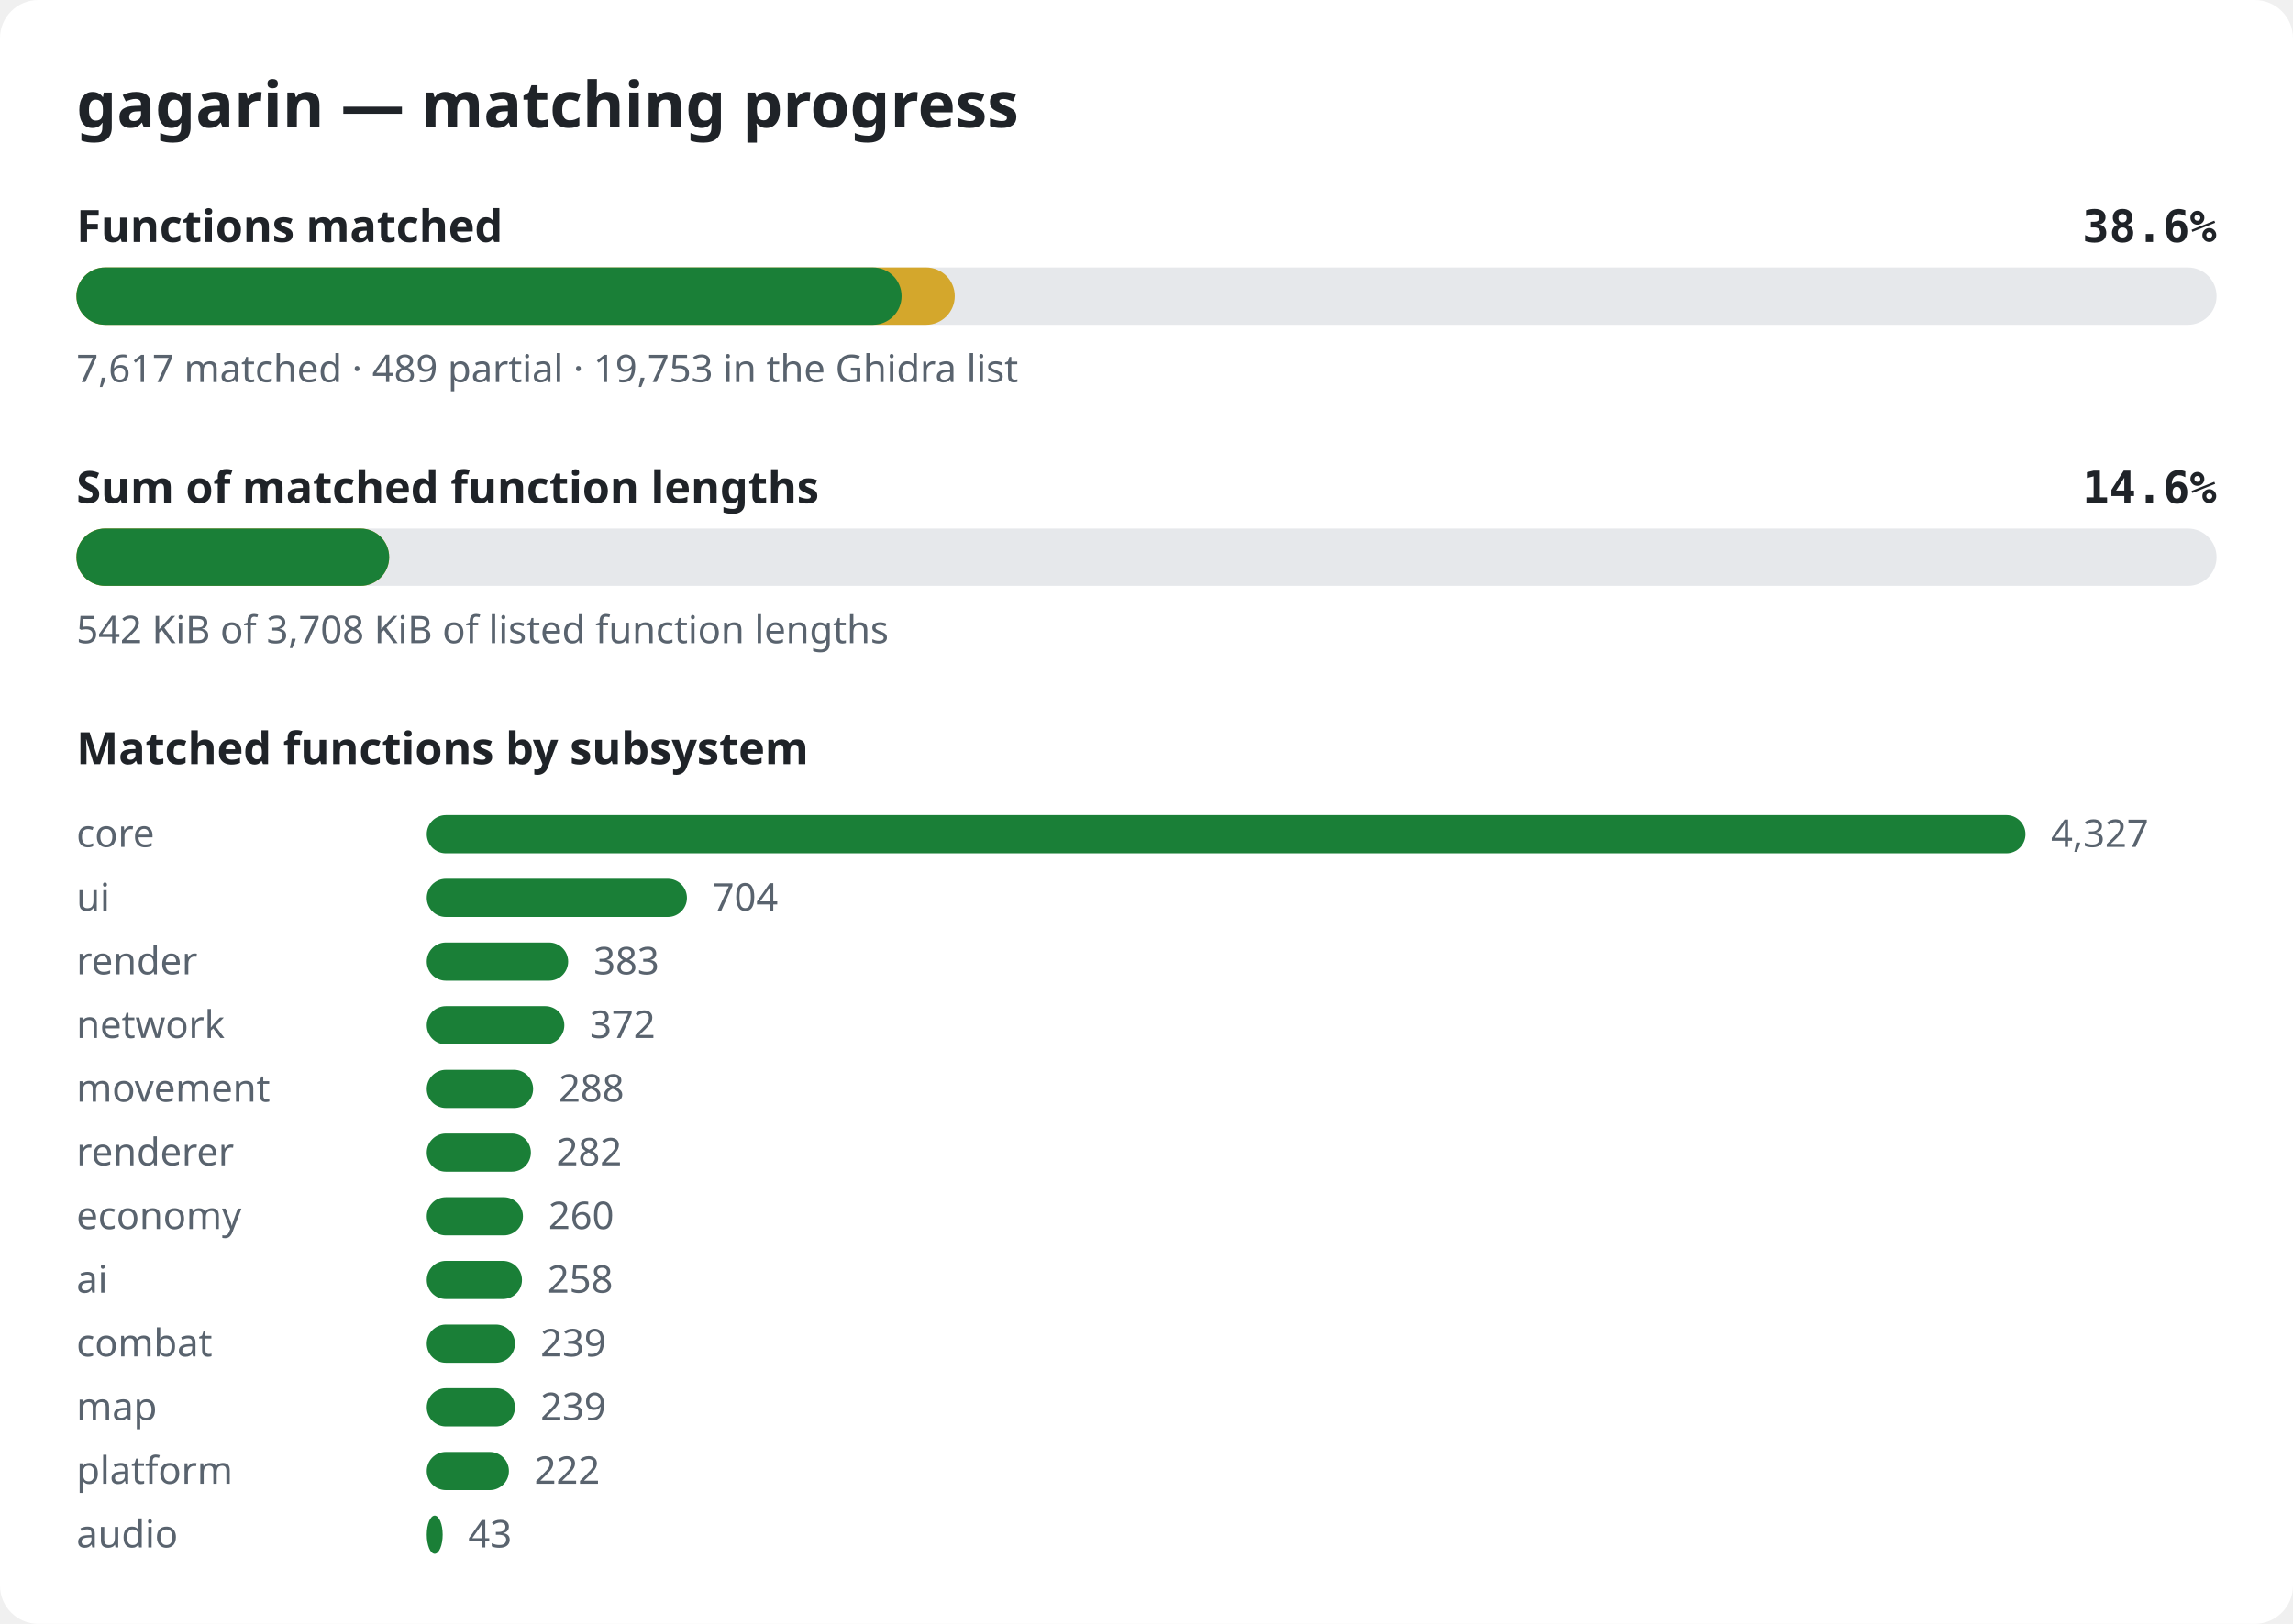
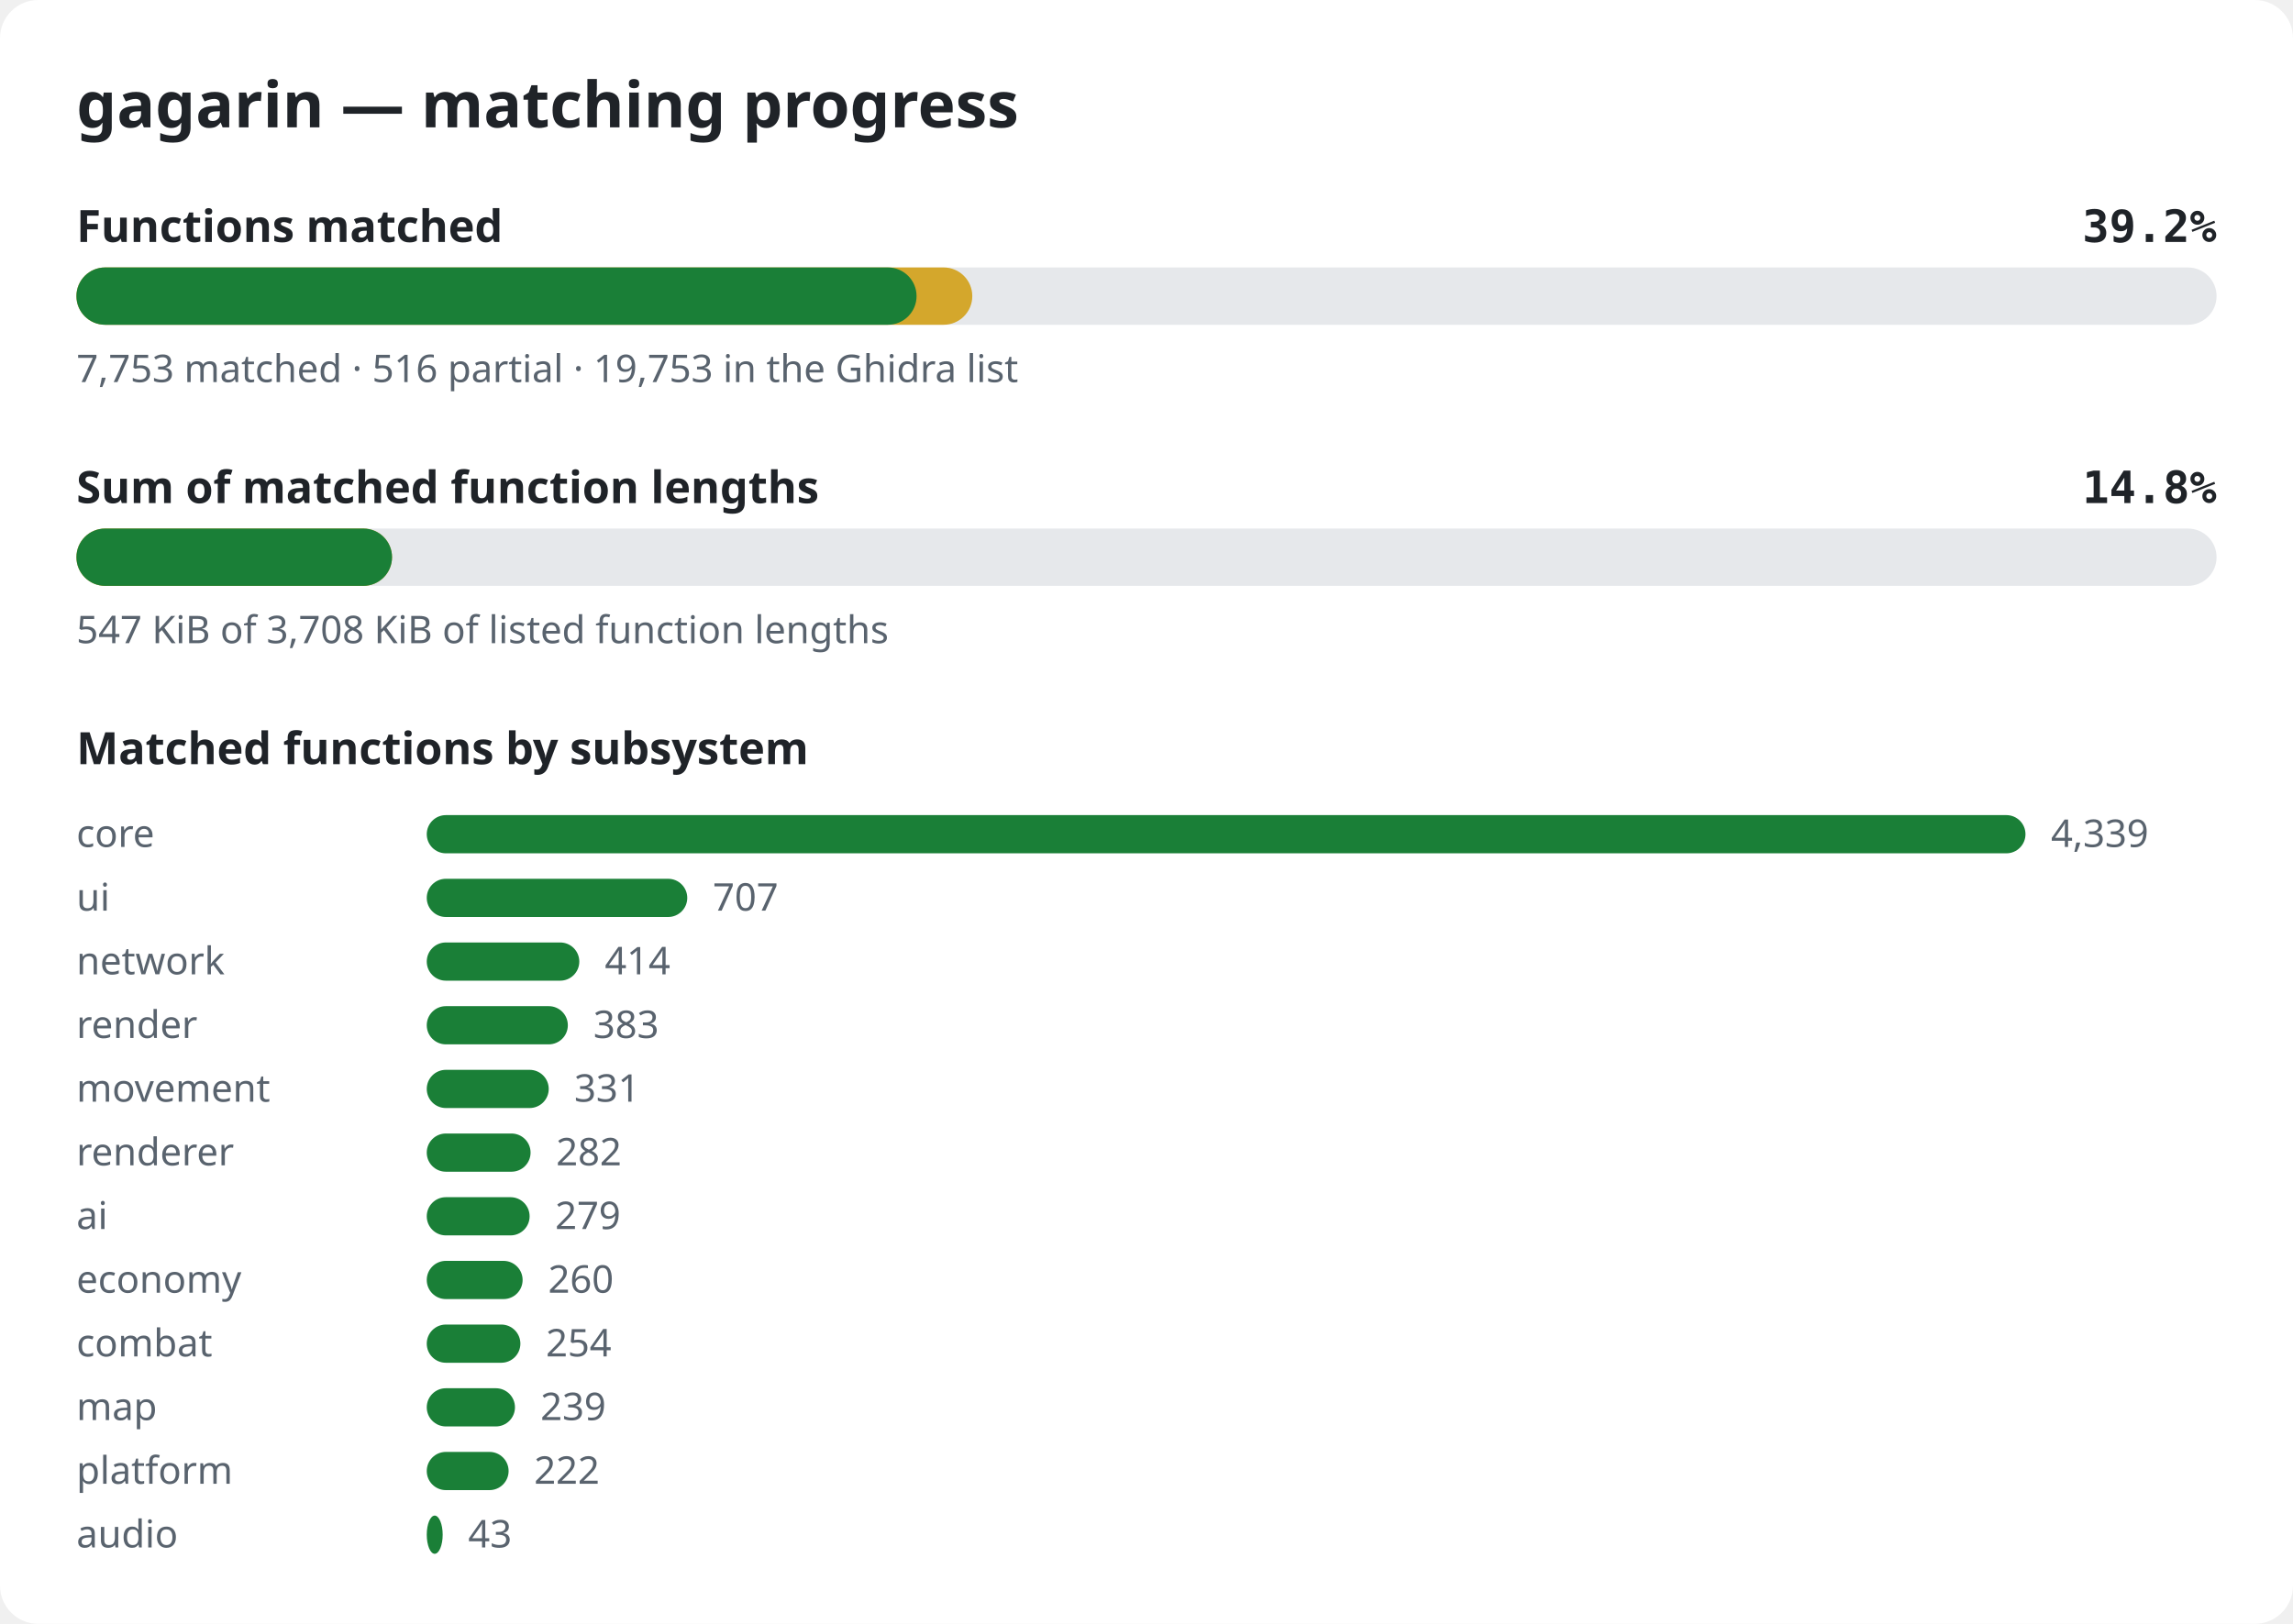
<svg xmlns="http://www.w3.org/2000/svg" width="720" height="510" viewBox="0 0 720 510" role="img" aria-label="gagarin matching progress">
  <style>.bg{fill:#ffffff}.title{font:600 20px sans-serif;fill:#1f2328}.label{font:600 14px sans-serif;fill:#1f2328}.pct{font:600 14px monospace;fill:#1f2328}.note{font:12px sans-serif;fill:#59636e}.track{fill:#e6e8eb}.done{fill:#1a7f37}.partial{fill:#d4a72c}@media (prefers-color-scheme: dark){.bg{fill:#0d1117}.title,.label,.pct{fill:#e6edf3}.note{fill:#9198a1}.track{fill:#262c36}.done{fill:#3fb950}.partial{fill:#d29922}}</style>
  <rect width="720" height="510" rx="12" class="bg" />
  <text x="24" y="40" class="title">gagarin — matching progress</text>
  <text x="24" y="76" class="label">Functions matched</text>
-   <text x="696" y="76" class="pct" text-anchor="end">38.6%</text>
+   <text x="696" y="76" class="pct" text-anchor="end">39.2%</text>
  <rect x="24" y="84" width="672" height="18" rx="9" class="track" />
-   <rect x="24" y="84" width="275.8" height="18" rx="9" class="partial" />
-   <rect x="24" y="84" width="259.1" height="18" rx="9" class="done" />
-   <text x="24" y="120" class="note">7,617 matched · 489 partial · 19,753 in the Ghidra list</text>
+   <rect x="24" y="84" width="281.3" height="18" rx="9" class="partial" />
+   <rect x="24" y="84" width="263.8" height="18" rx="9" class="done" />
+   <text x="24" y="120" class="note">7,753 matched · 516 partial · 19,753 in the Ghidra list</text>
  <text x="24" y="158" class="label">Sum of matched function lengths</text>
-   <text x="696" y="158" class="pct" text-anchor="end">14.6%</text>
+   <text x="696" y="158" class="pct" text-anchor="end">14.8%</text>
  <rect x="24" y="166" width="672" height="18" rx="9" class="track" />
-   <rect x="24" y="166" width="98.2" height="18" rx="9" class="partial" />
-   <rect x="24" y="166" width="98.2" height="18" rx="9" class="done" />
-   <text x="24" y="202" class="note">542 KiB of 3,708 KiB of listed function lengths</text>
+   <rect x="24" y="166" width="99.1" height="18" rx="9" class="partial" />
+   <rect x="24" y="166" width="99.1" height="18" rx="9" class="done" />
+   <text x="24" y="202" class="note">547 KiB of 3,708 KiB of listed function lengths</text>
  <text x="24" y="240" class="label">Matched functions by subsystem</text>
  <text x="24" y="266" class="note">core</text>
  <rect x="134" y="256" width="502.0" height="12" rx="6" class="done" />
-   <text x="644.0" y="266" class="note">4,327</text>
+   <text x="644.0" y="266" class="note">4,339</text>
  <text x="24" y="286" class="note">ui</text>
-   <rect x="134" y="276" width="81.7" height="12" rx="6" class="done" />
-   <text x="223.7" y="286" class="note">704</text>
-   <text x="24" y="306" class="note">render</text>
-   <rect x="134" y="296" width="44.4" height="12" rx="6" class="done" />
-   <text x="186.4" y="306" class="note">383</text>
-   <text x="24" y="326" class="note">network</text>
-   <rect x="134" y="316" width="43.2" height="12" rx="6" class="done" />
-   <text x="185.2" y="326" class="note">372</text>
+   <rect x="134" y="276" width="81.8" height="12" rx="6" class="done" />
+   <text x="223.8" y="286" class="note">707</text>
+   <text x="24" y="306" class="note">network</text>
+   <rect x="134" y="296" width="47.9" height="12" rx="6" class="done" />
+   <text x="189.9" y="306" class="note">414</text>
+   <text x="24" y="326" class="note">render</text>
+   <rect x="134" y="316" width="44.3" height="12" rx="6" class="done" />
+   <text x="186.3" y="326" class="note">383</text>
  <text x="24" y="346" class="note">movement</text>
-   <rect x="134" y="336" width="33.4" height="12" rx="6" class="done" />
-   <text x="175.4" y="346" class="note">288</text>
+   <rect x="134" y="336" width="38.3" height="12" rx="6" class="done" />
+   <text x="180.3" y="346" class="note">331</text>
  <text x="24" y="366" class="note">renderer</text>
-   <rect x="134" y="356" width="32.7" height="12" rx="6" class="done" />
-   <text x="174.7" y="366" class="note">282</text>
-   <text x="24" y="386" class="note">economy</text>
-   <rect x="134" y="376" width="30.2" height="12" rx="6" class="done" />
-   <text x="172.2" y="386" class="note">260</text>
-   <text x="24" y="406" class="note">ai</text>
-   <rect x="134" y="396" width="29.9" height="12" rx="6" class="done" />
-   <text x="171.9" y="406" class="note">258</text>
+   <rect x="134" y="356" width="32.6" height="12" rx="6" class="done" />
+   <text x="174.6" y="366" class="note">282</text>
+   <text x="24" y="386" class="note">ai</text>
+   <rect x="134" y="376" width="32.3" height="12" rx="6" class="done" />
+   <text x="174.3" y="386" class="note">279</text>
+   <text x="24" y="406" class="note">economy</text>
+   <rect x="134" y="396" width="30.1" height="12" rx="6" class="done" />
+   <text x="172.1" y="406" class="note">260</text>
  <text x="24" y="426" class="note">combat</text>
-   <rect x="134" y="416" width="27.7" height="12" rx="6" class="done" />
-   <text x="169.7" y="426" class="note">239</text>
+   <rect x="134" y="416" width="29.4" height="12" rx="6" class="done" />
+   <text x="171.4" y="426" class="note">254</text>
  <text x="24" y="446" class="note">map</text>
  <rect x="134" y="436" width="27.7" height="12" rx="6" class="done" />
  <text x="169.7" y="446" class="note">239</text>
  <text x="24" y="466" class="note">platform</text>
-   <rect x="134" y="456" width="25.8" height="12" rx="6" class="done" />
-   <text x="167.8" y="466" class="note">222</text>
+   <rect x="134" y="456" width="25.7" height="12" rx="6" class="done" />
+   <text x="167.7" y="466" class="note">222</text>
  <text x="24" y="486" class="note">audio</text>
  <rect x="134" y="476" width="5.0" height="12" rx="6" class="done" />
  <text x="147.0" y="486" class="note">43</text>
</svg>
